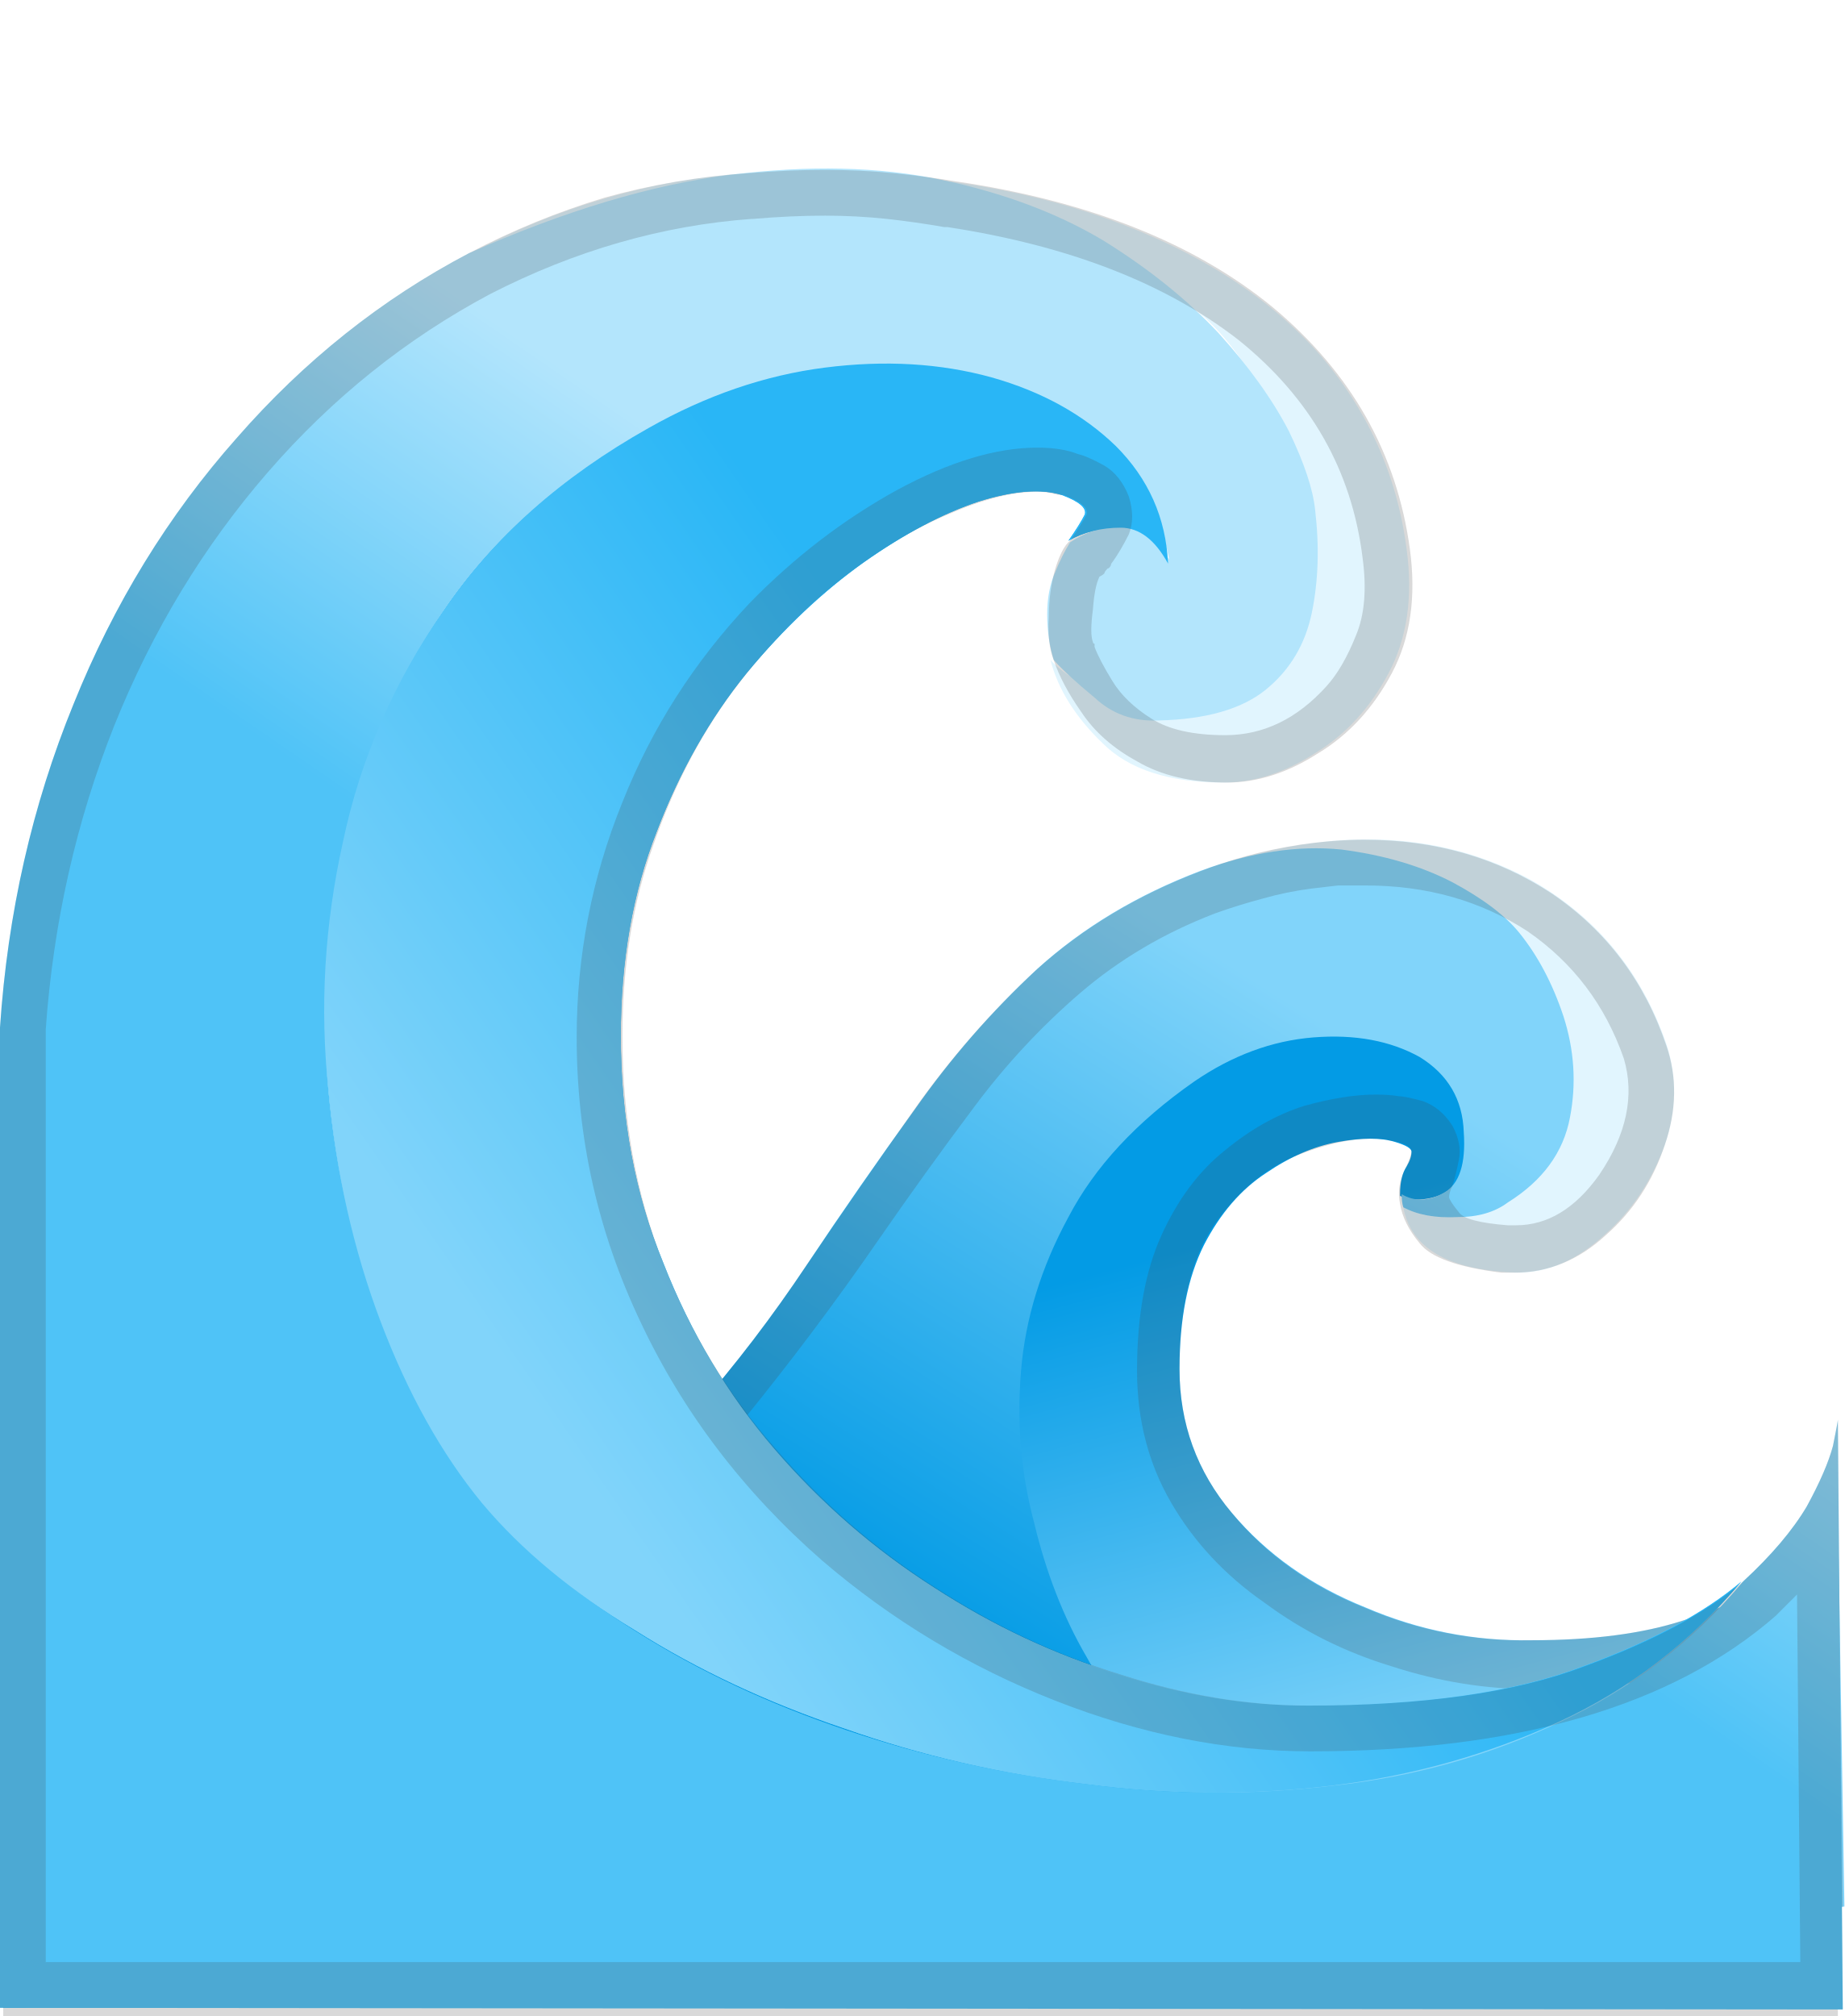
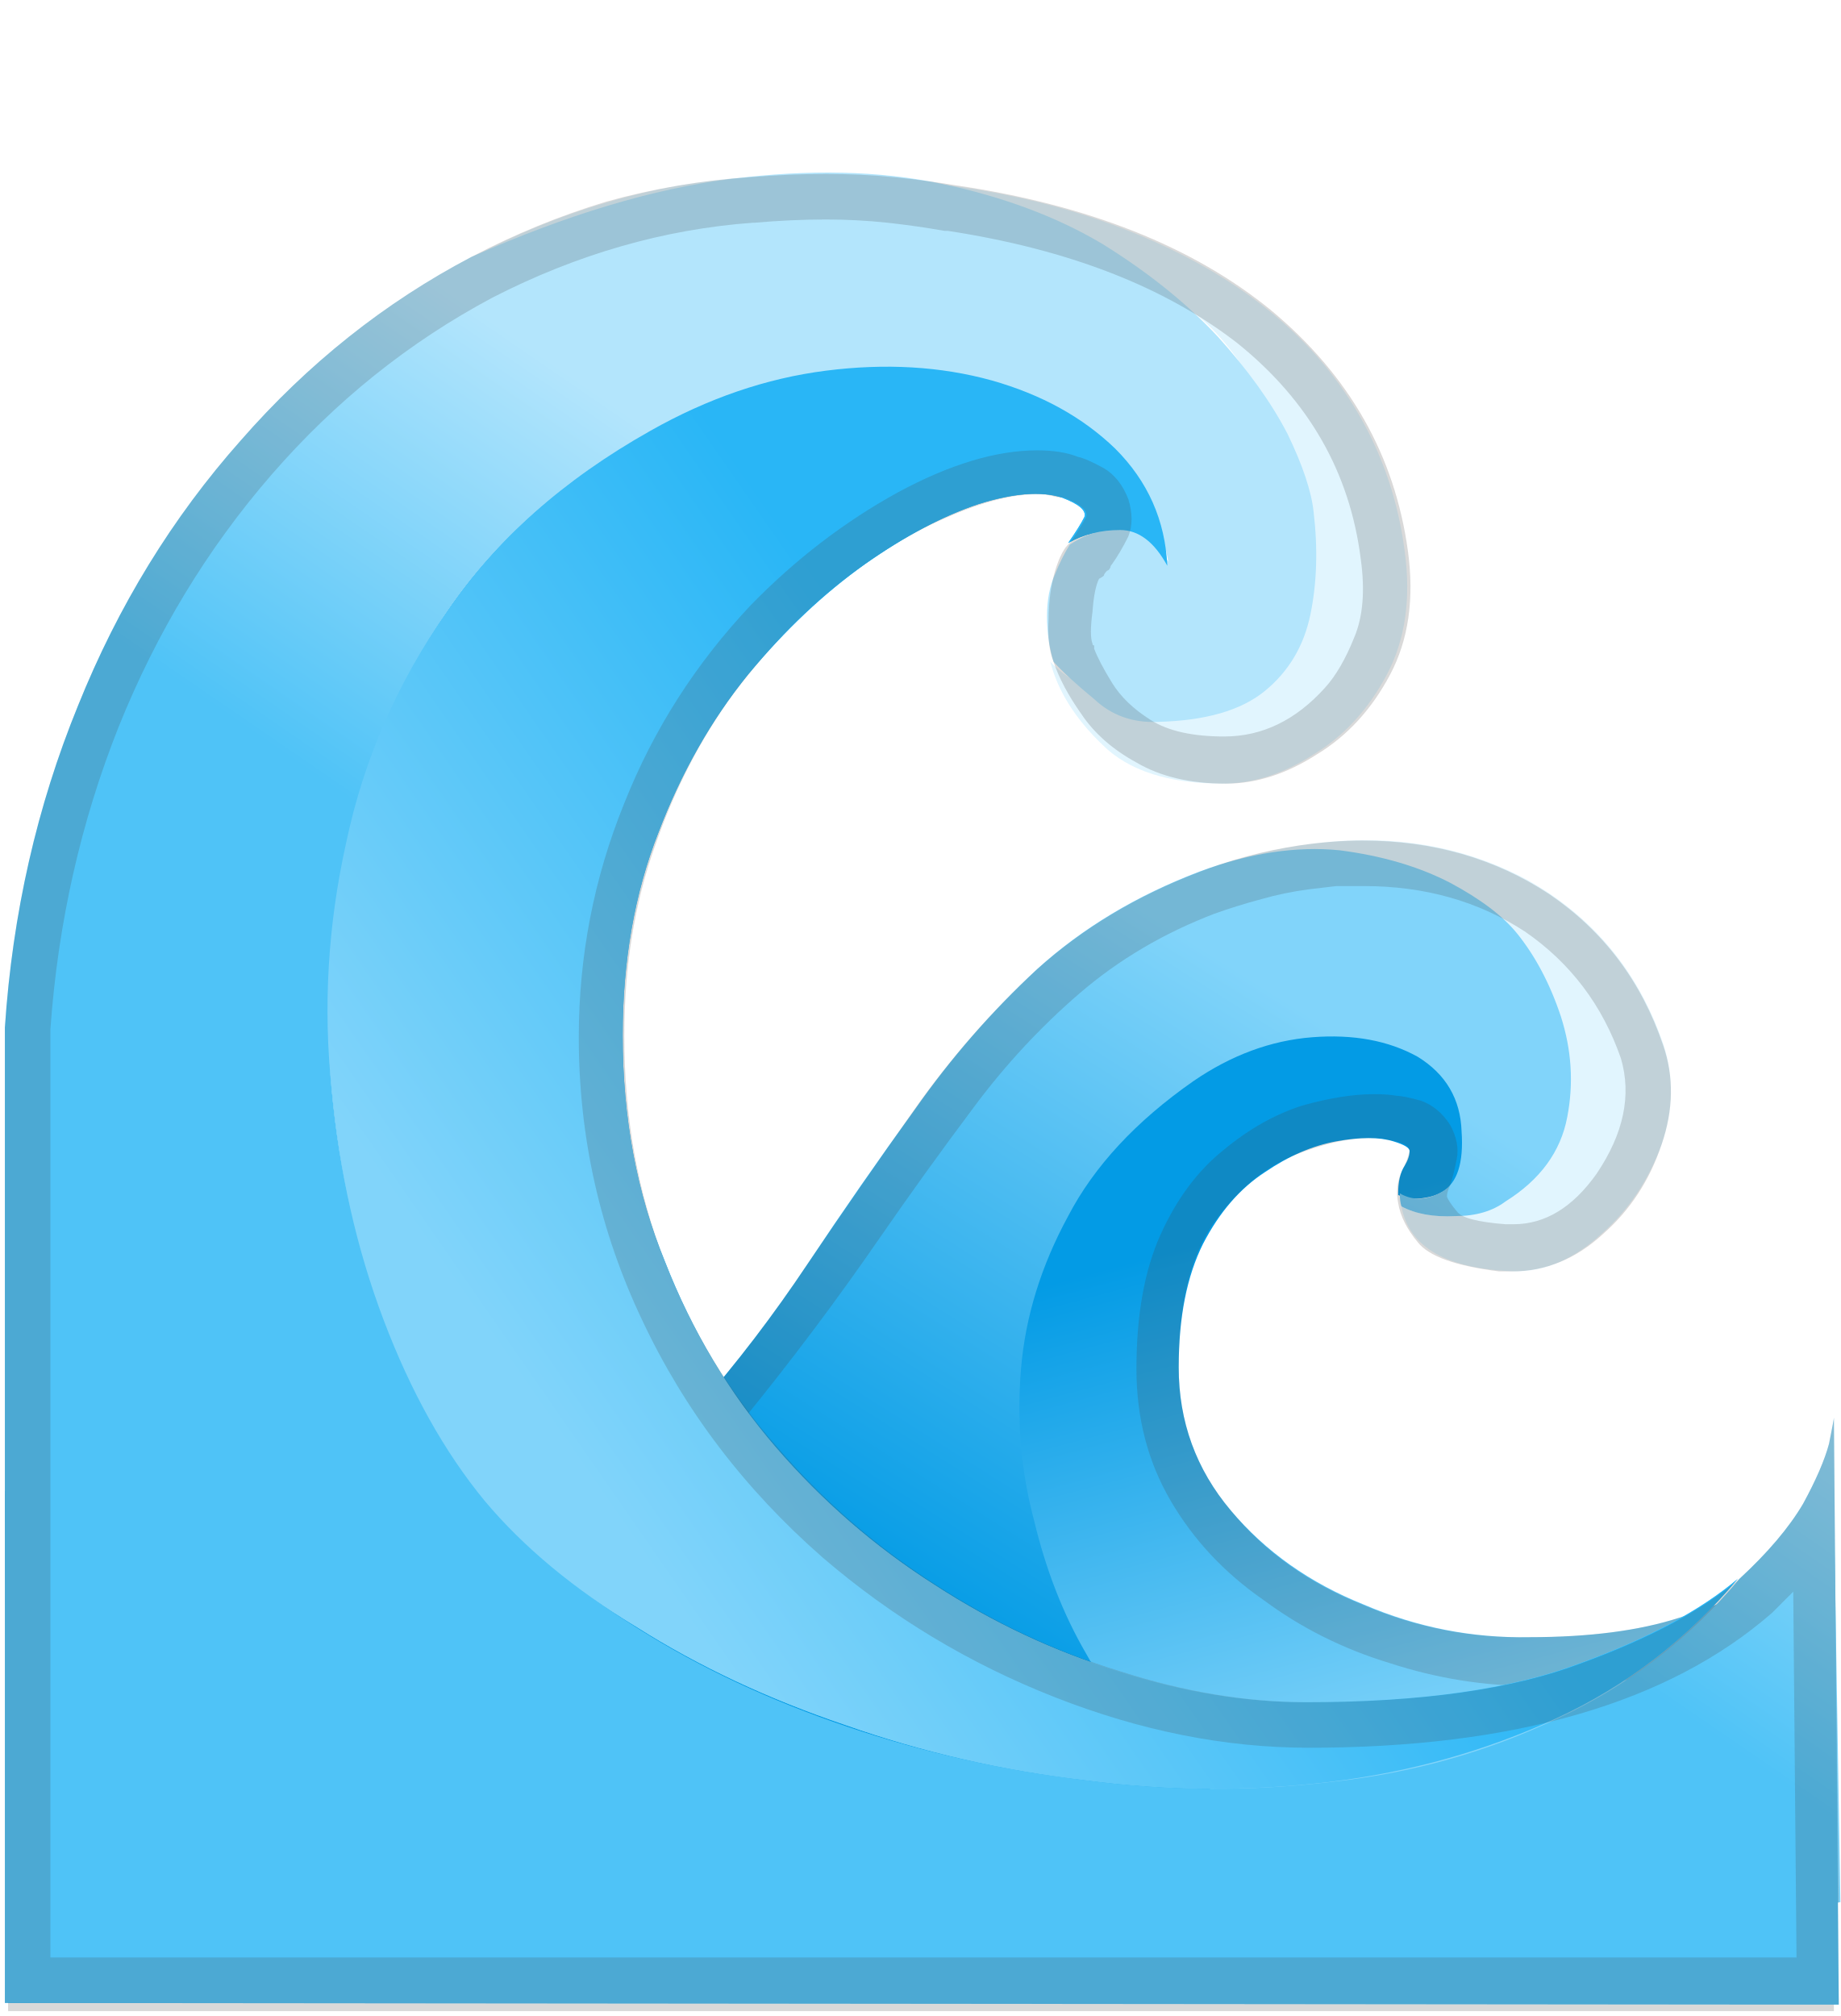
- <svg xmlns="http://www.w3.org/2000/svg" width="1129" height="1234" preserveAspectRatio="xMinYMin slice" viewBox="75 -217 1129 1234" version="1.1">
+ <svg xmlns="http://www.w3.org/2000/svg" width="283" height="310" preserveAspectRatio="xMinYMin slice" viewBox="18 -55 283 310" version="1.1">
  <defs>
    <linearGradient id="gradient_0" spreadMethod="pad" gradientUnits="userSpaceOnUse" x1="901.128" y1="279.596" x2="988.525" y2="-47.819">
      <stop offset="0%" stop-color="#039BE5" />
      <stop offset="100%" stop-color="#81D4FA" />
    </linearGradient>
    <linearGradient id="gradient_1" spreadMethod="pad" gradientUnits="userSpaceOnUse" x1="674.182" y1="2.851" x2="909.448" y2="375.627">
      <stop offset="0%" stop-color="#039BE5" />
      <stop offset="100%" stop-color="#81D4FA" />
    </linearGradient>
    <linearGradient id="gradient_2" spreadMethod="pad" gradientUnits="userSpaceOnUse" x1="772.493" y1="11.805" x2="648.551" y2="316.444">
      <stop offset="0%" stop-color="#81D4FA" />
      <stop offset="100%" stop-color="#29B6F6" />
    </linearGradient>
    <linearGradient id="gradient_3" spreadMethod="pad" gradientUnits="userSpaceOnUse" x1="531.676" y1="-170.629" x2="701.221" y2="380.012">
      <stop offset="0%" stop-color="#039BE5" />
      <stop offset="100%" stop-color="#81D4FA" />
    </linearGradient>
    <linearGradient id="gradient_4" spreadMethod="pad" gradientUnits="userSpaceOnUse" x1="695.125" y1="248.153" x2="860.526" y2="489.166">
      <stop offset="0%" stop-color="#4FC3F7" />
      <stop offset="100%" stop-color="#B3E5FC" />
    </linearGradient>
    <linearGradient id="gradient_5" spreadMethod="pad" gradientUnits="userSpaceOnUse" x1="421.257" y1="129.372" x2="775.936" y2="375.106">
      <stop offset="0%" stop-color="#81D4FA" />
      <stop offset="100%" stop-color="#29B6F6" />
    </linearGradient>
  </defs>
-   <path d="M978,336 q2,-24 -6,-36 q-8,-13 -20,-16 q-12,-3 -20,1 v1 q0,11 4,17 q3,5 3,9 q0,3 -10,6 q-13,4 -35,0 q-22,-4 -44,-19 q-23,-15 -38,-44 q-15,-30 -15,-76 q0,-50 32,-88 q32,-38 82,-58 q49,-21 102,-20 q55,0 92,12 q36,11 57,27 q21,15 30,27 q8,11 8,11 l4,-240 q-105,-16 -184,-9 q-79,7 -138,34 q-59,26 -106,68 q-22,21 -41,60 q-20,38 -30,87 q-11,48 -5,99 q5,51 32,98 q26,47 81,81 q37,23 67,27 q30,3 52,-6 q21,-10 33,-25 q12,-15 13,-28 Z" fill="url(#gradient_0)" transform="matrix(1,0,0,-1,0,800)" />
-   <path d="M984,448 q-16,14 -42,26 q-27,12 -61,16 q-34,4 -72,-7 q30,12 63,17 q77,12 139,-21 q61,-34 84,-101 q10,-30 -1,-62 q-12,-33 -37,-55 q-25,-23 -53,-23 q-63,2 -70,40 q13,-7 32,-6 q18,0 30,10 q32,23 37,54 q4,31 -10,61 q-14,30 -39,51 Z" fill="#E1F5FE" transform="matrix(1,0,0,-1,0,800)" />
-   <path d="M783,-53 q46,-42 103,-69 q57,-28 133,-35 q76,-8 181,8 v-63 h-1123 l-2,315 q0,0 17,-10 q17,-11 48,-23 q31,-13 73,-19 q42,-7 94,0 q51,7 107,37 q50,25 87,66 q36,41 68,89 q32,48 66,95 q33,47 75,86 q42,38 100,60 q46,17 86,13 q39,-5 68,-20 q28,-15 41,-31 q17,-21 27,-51 q10,-31 4,-62 q-6,-32 -38,-52 q-12,-9 -31,-9 q-20,-1 -33,6 q-1,3 -1,8 q12,-7 26,1 q14,8 12,37 q-1,30 -27,46 q-27,15 -65,12 q-38,-3 -73,-27 q-53,-37 -77,-83 q-25,-46 -29,-94 q-4,-48 8,-93 q11,-46 32,-82 q20,-36 43,-56 Z" fill="url(#gradient_1)" transform="matrix(1,0,0,-1,0,800)" />
-   <path d="M911,475 q-9,0 -17,0 q-9,-1 -17,-2 q-15,-2 -29,-6 q-15,-4 -29,-9 q-47,-18 -83,-49 q-36,-31 -65,-70 q-30,-40 -59,-82 q-38,-55 -81,-108 q-43,-54 -104,-86 q-86,-44 -173,-44 q-48,0 -86,11 q-39,11 -65,23 l2,-243 h1069 v37 q0,6 3,12 l-2,164 q-25,-16 -64,-28 q-39,-12 -97,-12 q-44,0 -87,14 q-43,13 -78,39 q-36,25 -57,61 q-21,36 -21,81 q0,50 15,83 q15,33 39,52 q23,19 48,27 q25,7 44,7 q9,0 14,-1 q4,0 15,-3 q11,-4 18,-15 q6,-11 4,-21 q-2,-10 -4,-16 q-2,-4 -2,-7 q1,-3 6,-9 q4,-6 30,-8 q1,0 3,0 q1,0 2,0 q29,0 51,31 q25,37 15,71 q-17,49 -59,78 q-43,28 -99,28 Z M910,503 q65,0 115,-33 q50,-34 70,-93 q10,-29 -1,-61 q-11,-33 -36,-55 q-25,-23 -56,-23 q-2,0 -4,0 q-2,0 -4,0 q-40,5 -50,18 q-10,12 -12,24 q-2,10 2,19 q4,8 5,13 q0,5 -14,7 q-2,1 -10,1 q-21,0 -48,-11 q-28,-12 -49,-42 q-21,-31 -21,-88 q0,-50 32,-88 q31,-38 81,-58 q49,-21 102,-20 q56,0 93,12 q36,11 57,27 q21,15 30,27 q8,11 8,11 l3,-240 q-1,0 -1,-1 q-1,-1 -2,-1 v-65 h-1123 l-2,318 q0,0 23,-13 q22,-14 63,-27 q40,-14 94,-14 q35,0 76,9 q40,9 83,32 q50,25 87,66 q36,41 68,89 q32,47 65,94 q33,47 75,86 q42,38 99,60 q30,12 63,17 q21,3 39,3 Z" fill="#424242" fill-opacity="0.2" transform="matrix(1,0,0,-1,0,800)" />
-   <path d="M790,672 q-12,22 -29,22 q-18,0 -32,-8 q7,10 10,16 q2,6 -14,12 q-19,6 -51,-4 q-33,-11 -70,-37 q-38,-27 -72,-68 q-34,-42 -55,-97 q-22,-56 -22,-125 q0,-76 26,-139 q25,-64 68,-114 q43,-50 98,-85 q54,-35 113,-53 q59,-19 115,-19 q106,0 169,24 q63,23 97,52 q-47,-56 -112,-86 q-65,-30 -139,-39 q-74,-9 -150,1 q-77,9 -148,34 q-71,24 -128,60 q-58,35 -94,78 q-37,45 -62,111 q-25,66 -32,142 q-8,76 9,152 q16,76 62,142 q45,66 125,111 q53,30 107,34 q54,4 100,-11 q46,-15 76,-43 q30,-29 35,-63 Z" fill="url(#gradient_2)" transform="matrix(1,0,0,-1,0,800)" />
-   <path d="" fill="url(#gradient_3)" transform="matrix(1,0,0,-1,0,800)" />
-   <path d="M540,901 q-19,1 -49,-4 q-31,-5 -65,-14 q-34,-9 -63,-21 q45,24 95,37 q50,13 104,13 q110,0 191,-29 q81,-29 128,-81 q46,-52 55,-121 q6,-44 -11,-76 q-17,-32 -45,-49 q-28,-18 -56,-18 q-50,0 -74,24 q-25,24 -32,51 q19,-20 50,-21 q29,-1 54,17 q24,18 38,45 q13,27 10,55 q-4,29 -20,62 q-16,32 -38,52 q-23,19 -49,34 q-27,14 -55,26 q-40,17 -82,17 q-43,0 -86,1 Z" fill="#E1F5FE" transform="matrix(1,0,0,-1,0,800)" />
-   <path d="M1200,148 l3,-361 l-1128,1 v600 q7,105 45,198 q37,92 100,163 q62,71 142,113 q88,39 160,48 q72,9 129,-3 q57,-12 99,-37 q42,-26 71,-57 q28,-31 43,-60 q14,-29 16,-48 q4,-34 -2,-63 q-6,-29 -28,-47 q-22,-18 -66,-19 q-23,-1 -39,14 q-17,14 -25,23 q-4,13 -4,28 q0,15 5,26 q4,10 9,18 q15,10 33,10 q17,-1 29,-23 v-1 q-1,0 -1,1 q-5,35 -35,64 q-30,28 -76,43 q-46,15 -100,11 q-54,-5 -107,-35 q-81,-45 -126,-111 q-45,-66 -61,-142 q-17,-76 -10,-152 q7,-76 33,-142 q25,-66 62,-111 q36,-43 94,-79 q57,-36 128,-60 q71,-24 147,-33 q76,-10 151,-1 q74,8 139,39 q65,30 112,86 q26,24 39,46 q12,22 16,37 q3,15 3,16 Z" fill="url(#gradient_4)" transform="matrix(1,0,0,-1,0,800)" />
-   <path d="M790,672 q-12,22 -29,22 q-18,0 -32,-8 q7,10 10,16 q2,6 -14,12 q-19,6 -51,-4 q-33,-11 -70,-37 q-38,-27 -72,-68 q-34,-42 -55,-97 q-22,-56 -22,-125 q0,-76 26,-139 q25,-64 68,-114 q43,-50 98,-85 q54,-35 113,-53 q59,-19 115,-19 q106,0 169,24 q63,23 97,52 q-47,-56 -112,-86 q-65,-30 -139,-39 q-74,-9 -150,1 q-77,9 -148,34 q-71,24 -128,60 q-58,35 -94,78 q-37,45 -62,111 q-25,66 -32,142 q-8,76 9,152 q16,76 62,142 q45,66 125,111 q53,30 108,37 q55,7 102,-6 q46,-13 76,-42 q30,-30 32,-72 Z" fill="url(#gradient_5)" transform="matrix(1,0,0,-1,0,800)" />
-   <path d="M580,885 q-21,0 -44,-2 h-1 q-82,-6 -160,-46 q-77,-41 -136,-109 q-59,-68 -94,-155 q-35,-88 -42,-186 v-571 h1074 l-2,225 q-4,-4 -7,-7 q-3,-3 -6,-6 q-95,-83 -285,-83 q-77,0 -156,31 q-79,31 -143,86 q-72,63 -111,146 q-39,82 -39,174 q0,75 28,144 q27,68 78,122 q41,42 90,69 q48,26 86,26 q15,0 25,-4 q5,-1 16,-7 q10,-6 15,-19 q4,-13 0,-23 q-5,-10 -10,-17 q-1,-1 -1,-2 q-1,-2 -2,-2 q-2,-2 -2,-3 q-1,-1 -3,-2 q-3,-6 -4,-20 q-2,-15 0,-20 q0,-1 1,-1 q0,-1 0,-2 q3,-8 11,-21 q8,-13 24,-23 q16,-10 45,-10 q35,0 62,30 q10,11 18,31 q8,19 4,48 q-10,80 -76,133 q-67,52 -178,69 q-1,0 -2,0 q-17,3 -35,5 q-19,2 -38,2 Z M580,913 q22,0 42,-2 q20,-2 38,-5 q122,-18 194,-77 q72,-60 84,-148 q6,-44 -11,-76 q-17,-32 -45,-49 q-28,-18 -56,-18 q-33,0 -55,13 q-22,12 -34,30 q-12,17 -17,32 q-4,10 -3,26 q0,16 4,30 q4,13 9,17 q7,10 10,16 q2,6 -14,12 q-4,0 -7,1 q-4,1 -9,1 q-23,0 -55,-14 q-33,-14 -67,-41 q-35,-28 -65,-68 q-30,-41 -48,-93 q-19,-53 -19,-117 q0,-76 25,-139 q25,-64 69,-114 q43,-50 98,-85 q54,-35 113,-53 q59,-19 115,-19 q106,0 169,24 q63,23 97,52 q26,24 39,46 q12,22 16,37 q3,15 3,16 l3,-361 l-1128,1 v600 q7,105 45,198 q37,92 100,163 q62,71 142,113 q40,21 83,34 q43,12 88,15 q24,2 47,2 Z" fill="#424242" fill-opacity="0.2" transform="matrix(1,0,0,-1,0,800)" />
+   <path d="M978,336 q2,-24 -6,-36 q-8,-13 -20,-16 q-12,-3 -20,1 v1 q0,11 4,17 q3,5 3,9 q0,3 -10,6 q-13,4 -35,0 q-22,-4 -44,-19 q-23,-15 -38,-44 q-15,-30 -15,-76 q0,-50 32,-88 q32,-38 82,-58 q49,-21 102,-20 q55,0 92,12 q36,11 57,27 q21,15 30,27 q8,11 8,11 l4,-240 q-105,-16 -184,-9 q-79,7 -138,34 q-59,26 -106,68 q-22,21 -41,60 q-20,38 -30,87 q-11,48 -5,99 q5,51 32,98 q26,47 81,81 q37,23 67,27 q30,3 52,-6 q21,-10 33,-25 q12,-15 13,-28 Z" fill="url(#gradient_0)" transform="matrix(0.25,0,0,-0.25,0,200)" />
+   <path d="M984,448 q-16,14 -42,26 q-27,12 -61,16 q-34,4 -72,-7 q30,12 63,17 q77,12 139,-21 q61,-34 84,-101 q10,-30 -1,-62 q-12,-33 -37,-55 q-25,-23 -53,-23 q-63,2 -70,40 q13,-7 32,-6 q18,0 30,10 q32,23 37,54 q4,31 -10,61 q-14,30 -39,51 Z" fill="#E1F5FE" transform="matrix(0.25,0,0,-0.25,0,200)" />
+   <path d="M783,-53 q46,-42 103,-69 q57,-28 133,-35 q76,-8 181,8 v-63 h-1123 l-2,315 q0,0 17,-10 q17,-11 48,-23 q31,-13 73,-19 q42,-7 94,0 q51,7 107,37 q50,25 87,66 q36,41 68,89 q32,48 66,95 q33,47 75,86 q42,38 100,60 q46,17 86,13 q39,-5 68,-20 q28,-15 41,-31 q17,-21 27,-51 q10,-31 4,-62 q-6,-32 -38,-52 q-12,-9 -31,-9 q-20,-1 -33,6 q-1,3 -1,8 q12,-7 26,1 q14,8 12,37 q-1,30 -27,46 q-27,15 -65,12 q-38,-3 -73,-27 q-53,-37 -77,-83 q-25,-46 -29,-94 q-4,-48 8,-93 q11,-46 32,-82 q20,-36 43,-56 Z" fill="url(#gradient_1)" transform="matrix(0.25,0,0,-0.25,0,200)" />
+   <path d="M911,475 q-9,0 -17,0 q-9,-1 -17,-2 q-15,-2 -29,-6 q-15,-4 -29,-9 q-47,-18 -83,-49 q-36,-31 -65,-70 q-30,-40 -59,-82 q-38,-55 -81,-108 q-43,-54 -104,-86 q-86,-44 -173,-44 q-48,0 -86,11 q-39,11 -65,23 l2,-243 h1069 v37 q0,6 3,12 l-2,164 q-25,-16 -64,-28 q-39,-12 -97,-12 q-44,0 -87,14 q-43,13 -78,39 q-36,25 -57,61 q-21,36 -21,81 q0,50 15,83 q15,33 39,52 q23,19 48,27 q25,7 44,7 q9,0 14,-1 q4,0 15,-3 q11,-4 18,-15 q6,-11 4,-21 q-2,-10 -4,-16 q-2,-4 -2,-7 q1,-3 6,-9 q4,-6 30,-8 q1,0 3,0 q1,0 2,0 q29,0 51,31 q25,37 15,71 q-17,49 -59,78 q-43,28 -99,28 Z M910,503 q65,0 115,-33 q50,-34 70,-93 q10,-29 -1,-61 q-11,-33 -36,-55 q-25,-23 -56,-23 q-2,0 -4,0 q-2,0 -4,0 q-40,5 -50,18 q-10,12 -12,24 q-2,10 2,19 q4,8 5,13 q0,5 -14,7 q-2,1 -10,1 q-21,0 -48,-11 q-28,-12 -49,-42 q-21,-31 -21,-88 q0,-50 32,-88 q31,-38 81,-58 q49,-21 102,-20 q56,0 93,12 q36,11 57,27 q21,15 30,27 q8,11 8,11 l3,-240 q-1,0 -1,-1 q-1,-1 -2,-1 v-65 h-1123 l-2,318 q0,0 23,-13 q22,-14 63,-27 q40,-14 94,-14 q35,0 76,9 q40,9 83,32 q50,25 87,66 q36,41 68,89 q32,47 65,94 q33,47 75,86 q42,38 99,60 q30,12 63,17 q21,3 39,3 Z" fill="#424242" fill-opacity="0.2" transform="matrix(0.25,0,0,-0.25,0,200)" />
+   <path d="M790,672 q-12,22 -29,22 q-18,0 -32,-8 q7,10 10,16 q2,6 -14,12 q-19,6 -51,-4 q-33,-11 -70,-37 q-38,-27 -72,-68 q-34,-42 -55,-97 q-22,-56 -22,-125 q0,-76 26,-139 q25,-64 68,-114 q43,-50 98,-85 q54,-35 113,-53 q59,-19 115,-19 q106,0 169,24 q63,23 97,52 q-47,-56 -112,-86 q-65,-30 -139,-39 q-74,-9 -150,1 q-77,9 -148,34 q-71,24 -128,60 q-58,35 -94,78 q-37,45 -62,111 q-25,66 -32,142 q-8,76 9,152 q16,76 62,142 q45,66 125,111 q53,30 107,34 q54,4 100,-11 q46,-15 76,-43 q30,-29 35,-63 Z" fill="url(#gradient_2)" transform="matrix(0.25,0,0,-0.25,0,200)" />
+   <path d="" fill="url(#gradient_3)" transform="matrix(0.25,0,0,-0.25,0,200)" />
+   <path d="M540,901 q-19,1 -49,-4 q-31,-5 -65,-14 q-34,-9 -63,-21 q45,24 95,37 q50,13 104,13 q110,0 191,-29 q81,-29 128,-81 q46,-52 55,-121 q6,-44 -11,-76 q-17,-32 -45,-49 q-28,-18 -56,-18 q-50,0 -74,24 q-25,24 -32,51 q19,-20 50,-21 q29,-1 54,17 q24,18 38,45 q13,27 10,55 q-4,29 -20,62 q-16,32 -38,52 q-23,19 -49,34 q-27,14 -55,26 q-40,17 -82,17 q-43,0 -86,1 Z" fill="#E1F5FE" transform="matrix(0.25,0,0,-0.25,0,200)" />
+   <path d="M1200,148 l3,-361 l-1128,1 v600 q7,105 45,198 q37,92 100,163 q62,71 142,113 q88,39 160,48 q72,9 129,-3 q57,-12 99,-37 q42,-26 71,-57 q28,-31 43,-60 q14,-29 16,-48 q4,-34 -2,-63 q-6,-29 -28,-47 q-22,-18 -66,-19 q-23,-1 -39,14 q-17,14 -25,23 q-4,13 -4,28 q0,15 5,26 q4,10 9,18 q15,10 33,10 q17,-1 29,-23 v-1 q-1,0 -1,1 q-5,35 -35,64 q-30,28 -76,43 q-46,15 -100,11 q-54,-5 -107,-35 q-81,-45 -126,-111 q-45,-66 -61,-142 q-17,-76 -10,-152 q7,-76 33,-142 q25,-66 62,-111 q36,-43 94,-79 q57,-36 128,-60 q71,-24 147,-33 q76,-10 151,-1 q74,8 139,39 q65,30 112,86 q26,24 39,46 q12,22 16,37 q3,15 3,16 Z" fill="url(#gradient_4)" transform="matrix(0.25,0,0,-0.25,0,200)" />
+   <path d="M790,672 q-12,22 -29,22 q-18,0 -32,-8 q7,10 10,16 q2,6 -14,12 q-19,6 -51,-4 q-33,-11 -70,-37 q-38,-27 -72,-68 q-34,-42 -55,-97 q-22,-56 -22,-125 q0,-76 26,-139 q25,-64 68,-114 q43,-50 98,-85 q54,-35 113,-53 q59,-19 115,-19 q106,0 169,24 q63,23 97,52 q-47,-56 -112,-86 q-65,-30 -139,-39 q-74,-9 -150,1 q-77,9 -148,34 q-71,24 -128,60 q-58,35 -94,78 q-37,45 -62,111 q-25,66 -32,142 q-8,76 9,152 q16,76 62,142 q45,66 125,111 q53,30 108,37 q55,7 102,-6 q46,-13 76,-42 q30,-30 32,-72 Z" fill="url(#gradient_5)" transform="matrix(0.25,0,0,-0.25,0,200)" />
+   <path d="M580,885 q-21,0 -44,-2 h-1 q-82,-6 -160,-46 q-77,-41 -136,-109 q-59,-68 -94,-155 q-35,-88 -42,-186 v-571 h1074 l-2,225 q-4,-4 -7,-7 q-3,-3 -6,-6 q-95,-83 -285,-83 q-77,0 -156,31 q-79,31 -143,86 q-72,63 -111,146 q-39,82 -39,174 q0,75 28,144 q27,68 78,122 q41,42 90,69 q48,26 86,26 q15,0 25,-4 q5,-1 16,-7 q10,-6 15,-19 q4,-13 0,-23 q-5,-10 -10,-17 q-1,-1 -1,-2 q-1,-2 -2,-2 q-2,-2 -2,-3 q-1,-1 -3,-2 q-3,-6 -4,-20 q-2,-15 0,-20 q0,-1 1,-1 q0,-1 0,-2 q3,-8 11,-21 q8,-13 24,-23 q16,-10 45,-10 q35,0 62,30 q10,11 18,31 q8,19 4,48 q-10,80 -76,133 q-67,52 -178,69 q-1,0 -2,0 q-17,3 -35,5 q-19,2 -38,2 Z M580,913 q22,0 42,-2 q20,-2 38,-5 q122,-18 194,-77 q72,-60 84,-148 q6,-44 -11,-76 q-17,-32 -45,-49 q-28,-18 -56,-18 q-33,0 -55,13 q-22,12 -34,30 q-12,17 -17,32 q-4,10 -3,26 q0,16 4,30 q4,13 9,17 q7,10 10,16 q2,6 -14,12 q-4,0 -7,1 q-4,1 -9,1 q-23,0 -55,-14 q-33,-14 -67,-41 q-35,-28 -65,-68 q-30,-41 -48,-93 q-19,-53 -19,-117 q0,-76 25,-139 q25,-64 69,-114 q43,-50 98,-85 q54,-35 113,-53 q59,-19 115,-19 q106,0 169,24 q63,23 97,52 q26,24 39,46 q12,22 16,37 q3,15 3,16 l3,-361 l-1128,1 v600 q7,105 45,198 q37,92 100,163 q62,71 142,113 q40,21 83,34 q43,12 88,15 q24,2 47,2 Z" fill="#424242" fill-opacity="0.2" transform="matrix(0.25,0,0,-0.25,0,200)" />
</svg>
